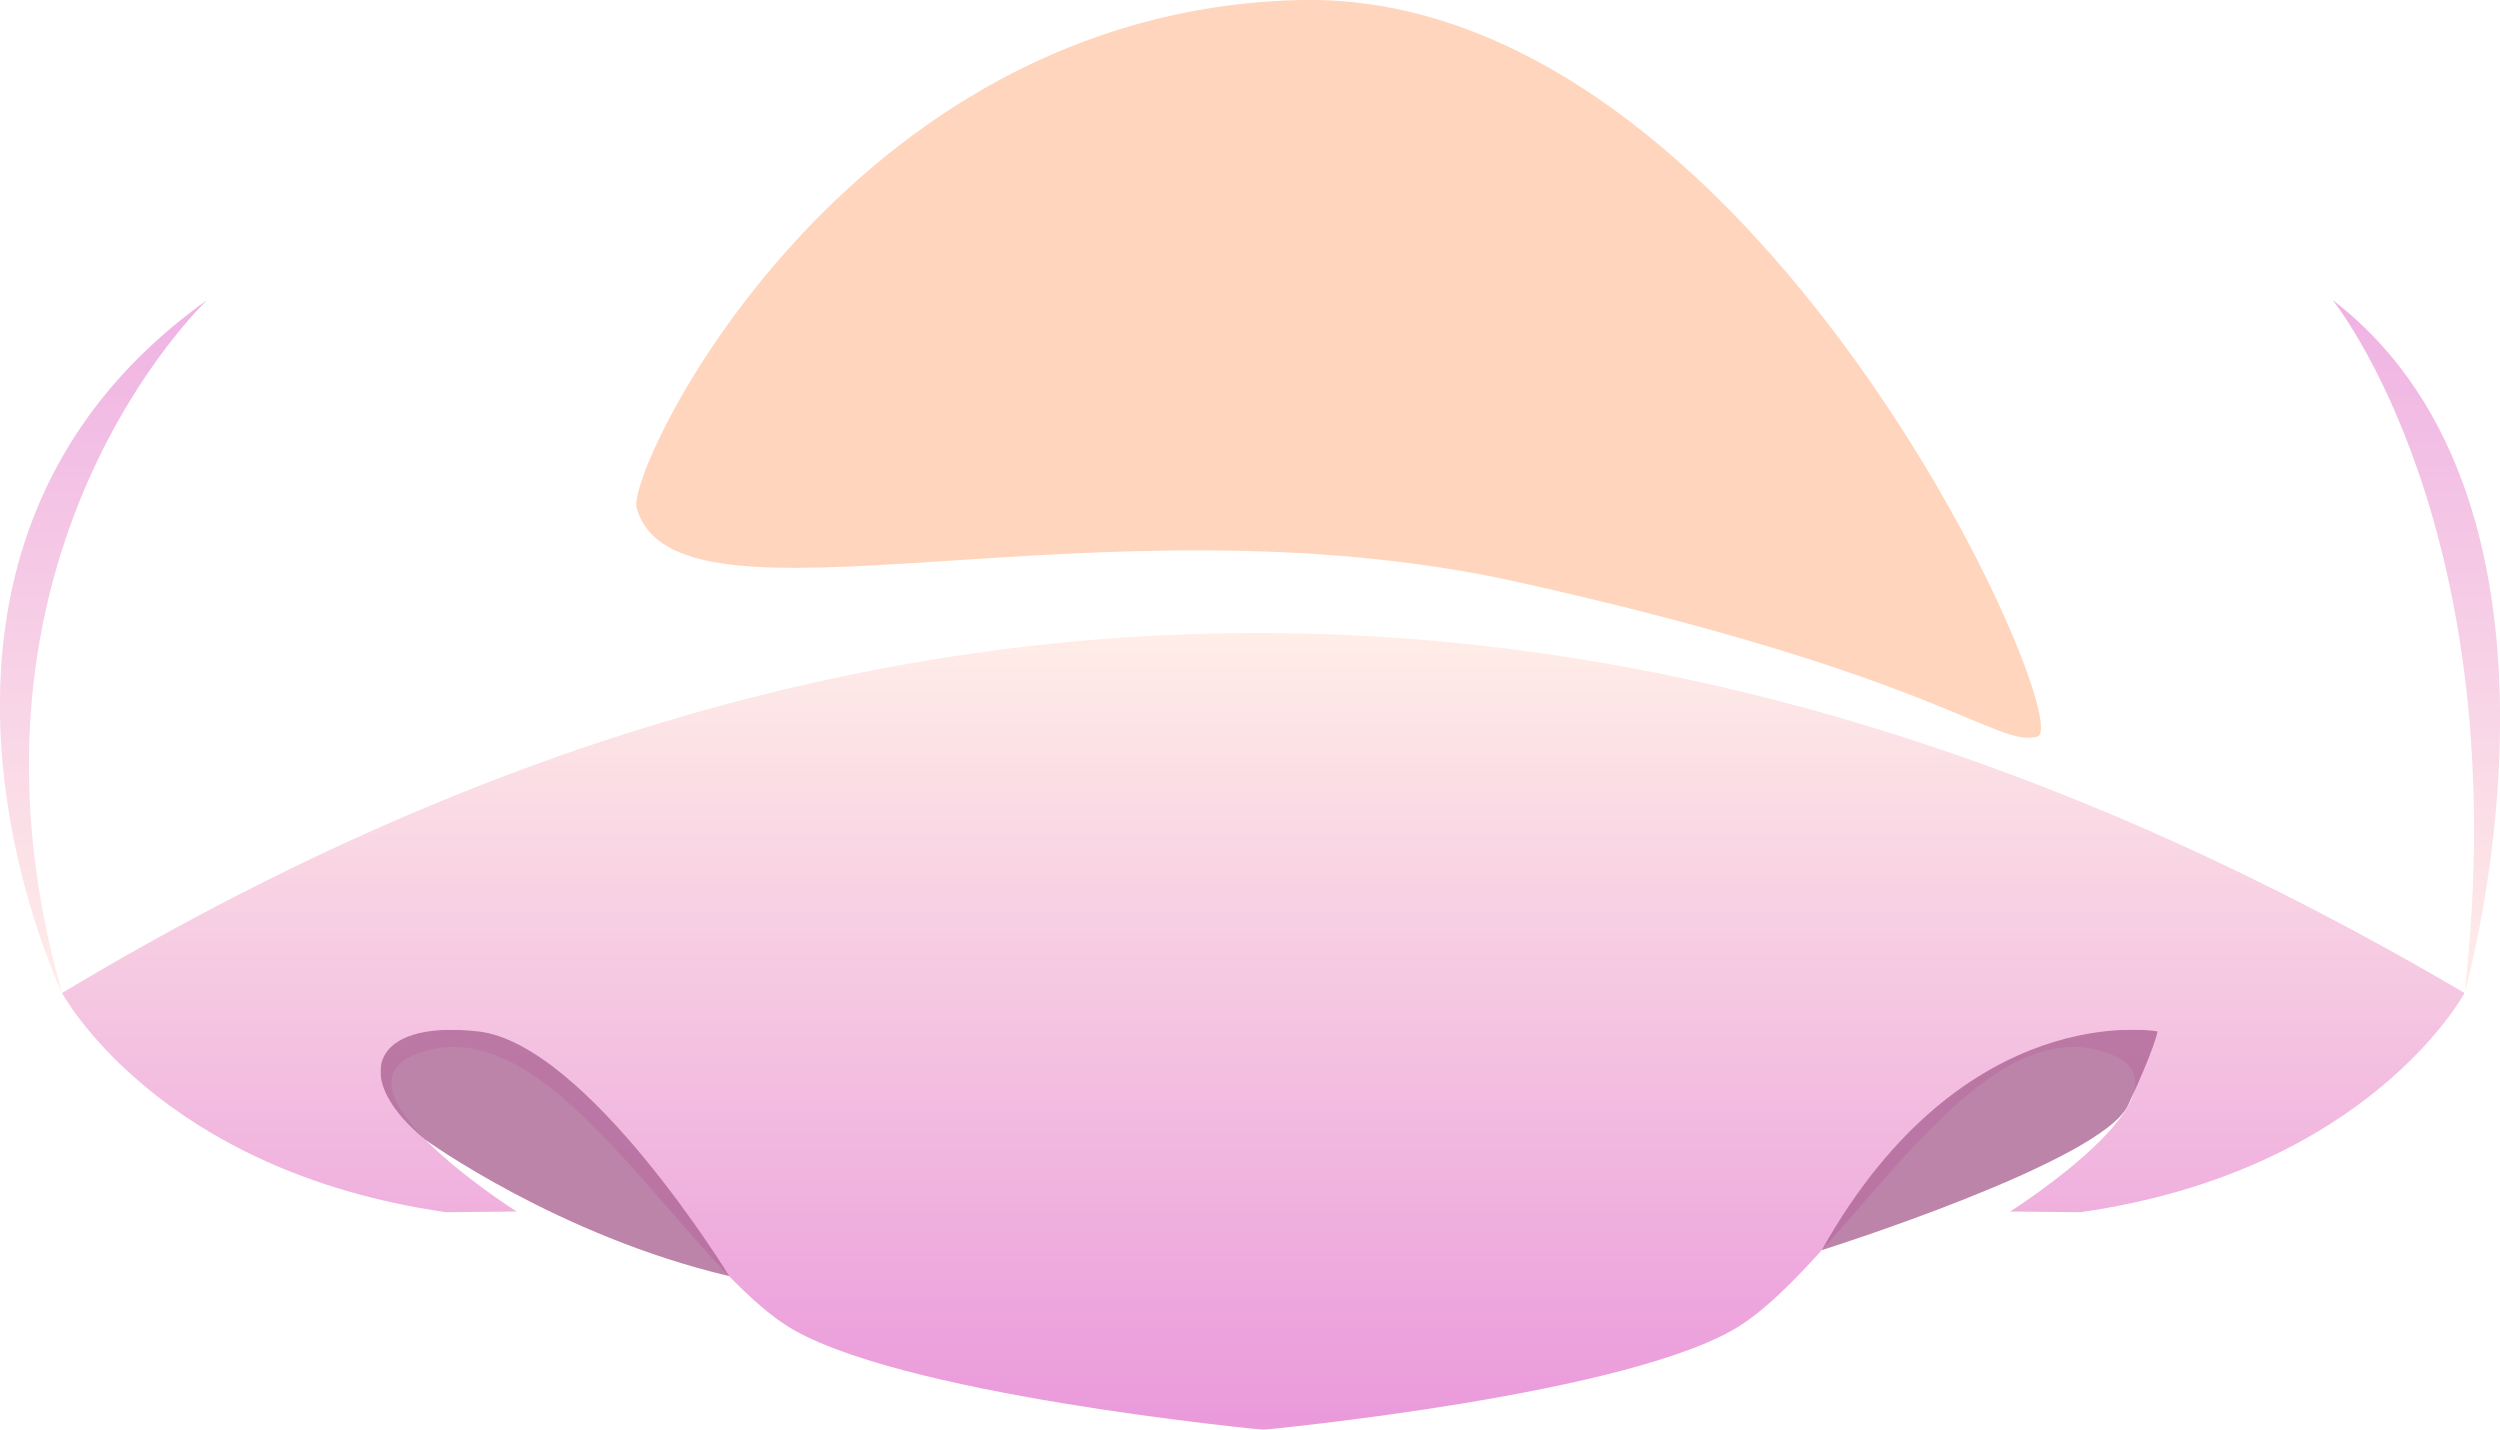
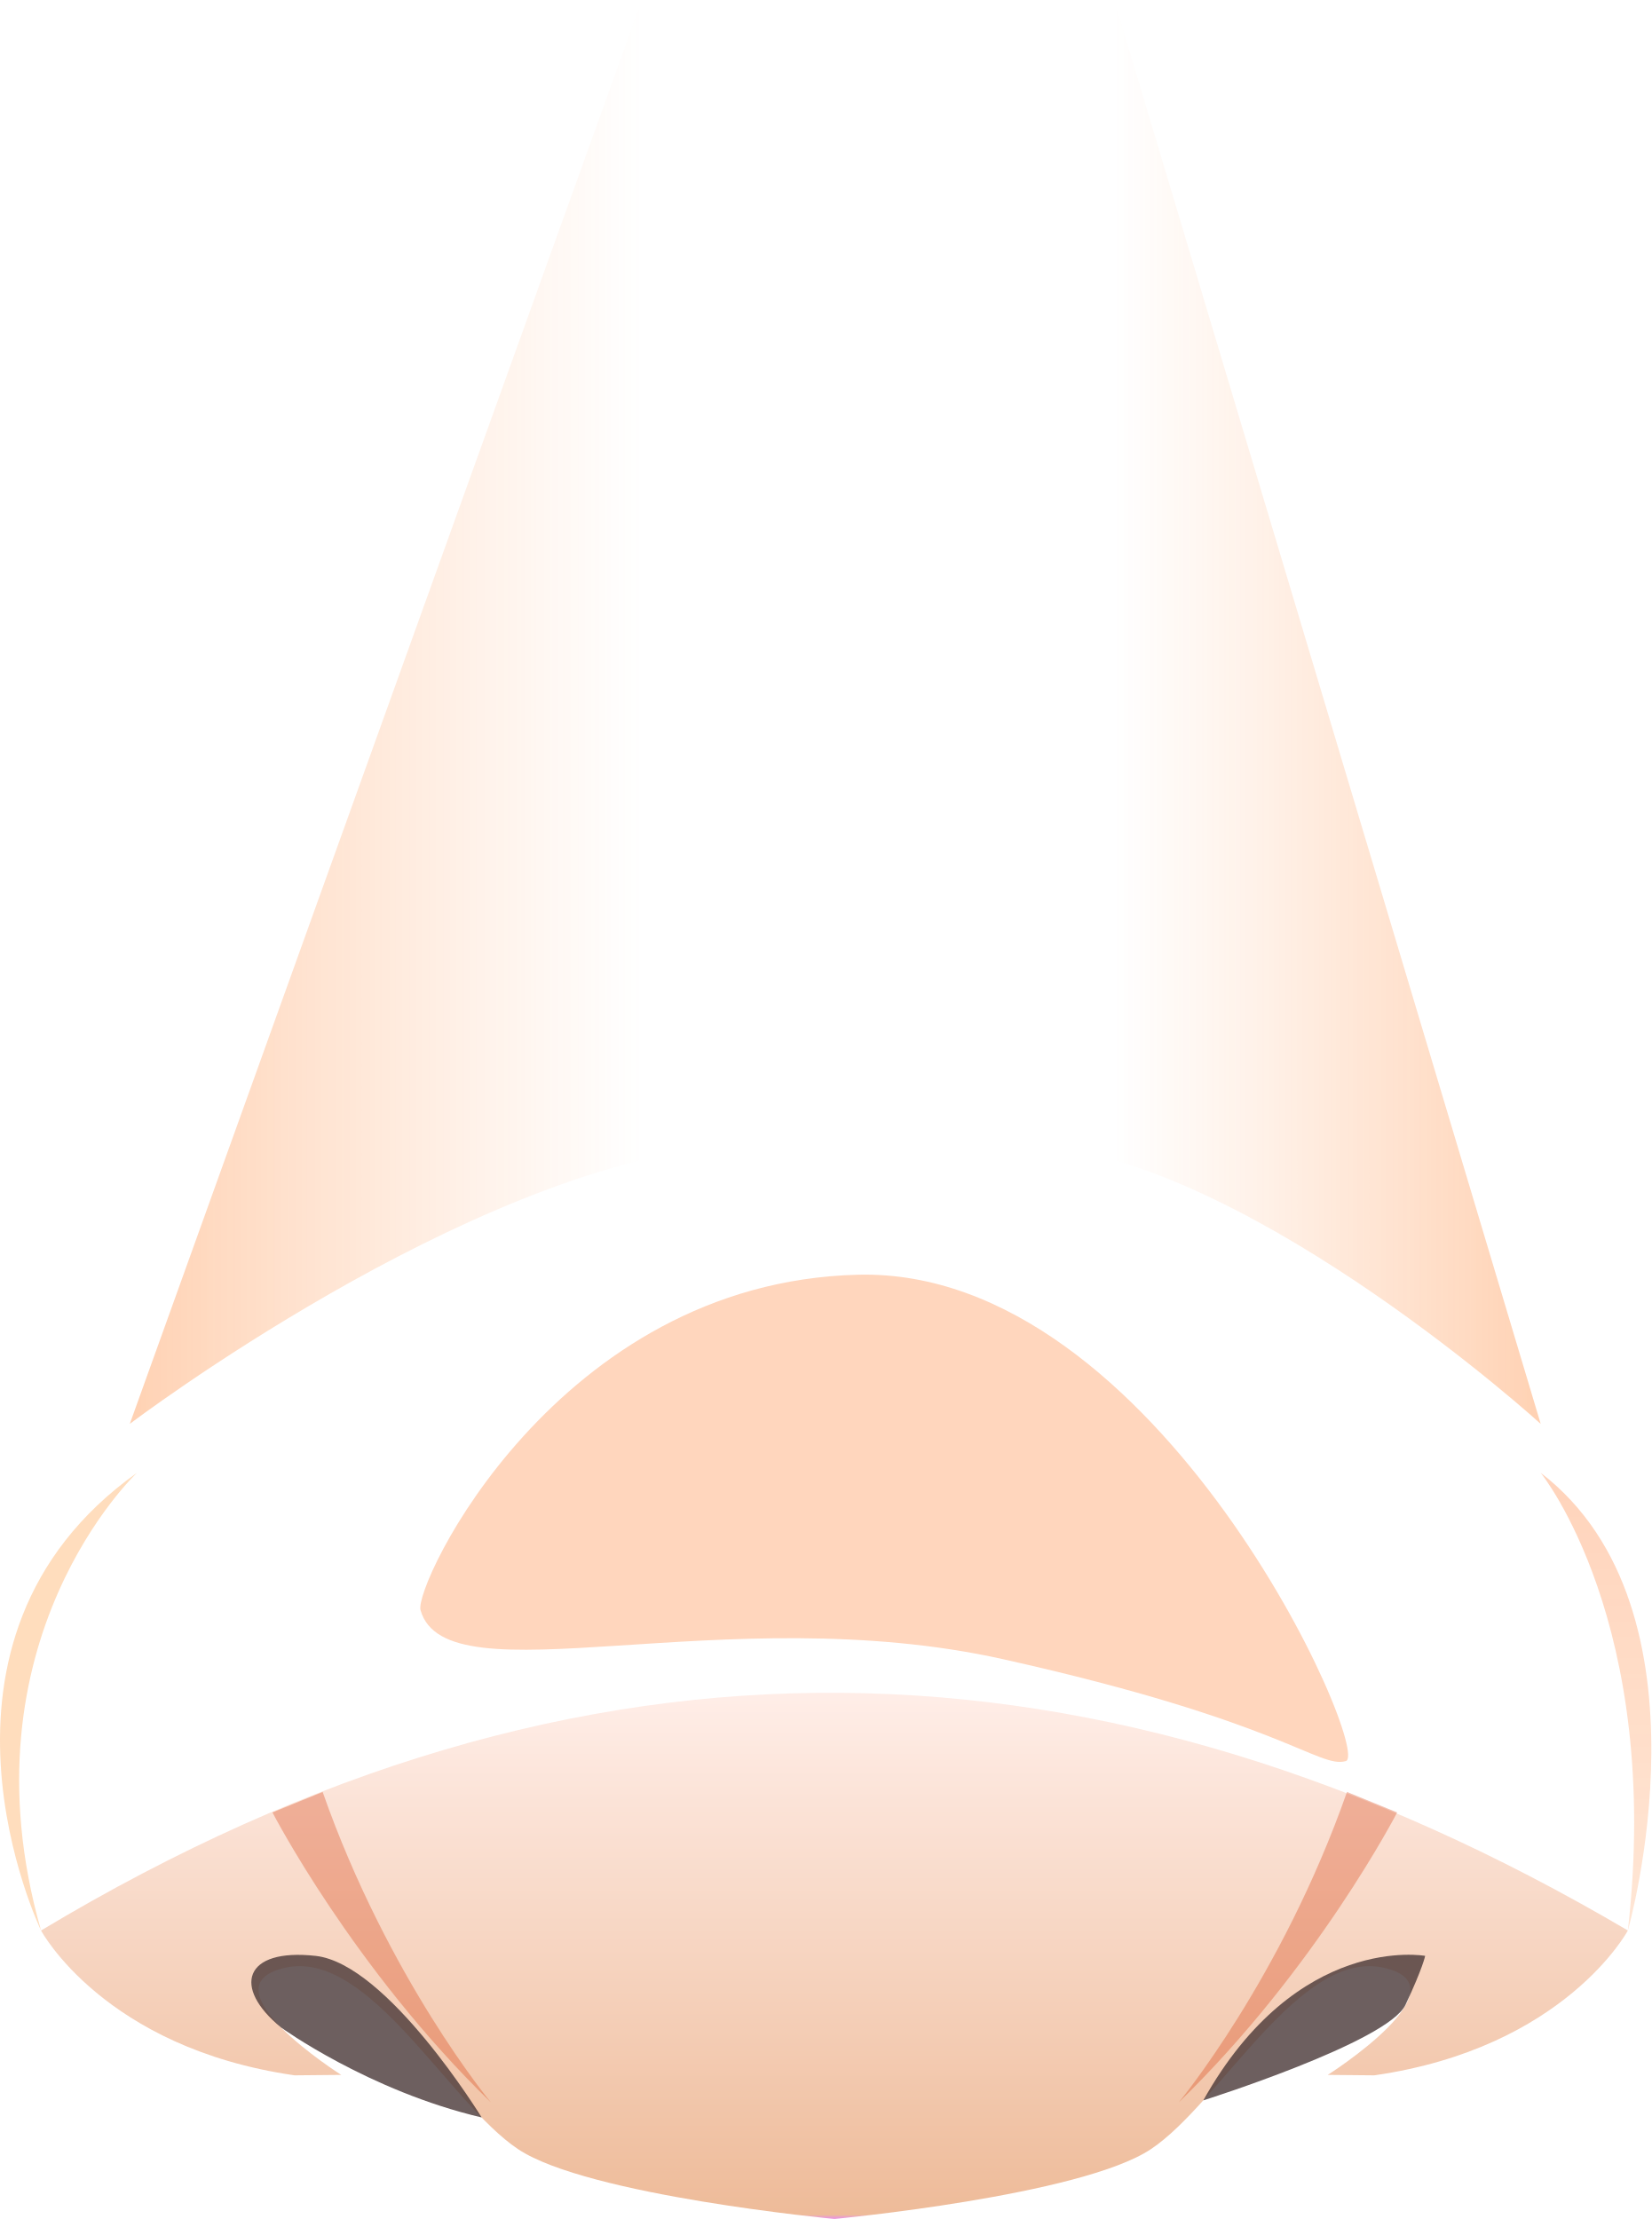
- <svg xmlns="http://www.w3.org/2000/svg" width="8.212mm" height="4.697mm" viewBox="0 0 8.212 4.697" version="1.1" id="svg21673">
-   <defs id="defs21670">
-     <clipPath clipPathUnits="userSpaceOnUse" id="clipPath990">
-       <path d="m 214.745,330.633 h 22.37 v -7.419 h -22.37 z" id="path988" />
-     </clipPath>
-     <linearGradient x1="0" y1="0" x2="1" y2="0" gradientUnits="userSpaceOnUse" gradientTransform="matrix(0,7.418829,7.418829,0,225.9303,323.214)" spreadMethod="pad" id="linearGradient1002">
-       <stop style="stop-opacity:1;stop-color:#ca00a4" offset="0" id="stop996" />
-       <stop style="stop-opacity:1;stop-color:#ca00a4" offset="0.006" id="stop998" />
-       <stop style="stop-opacity:1;stop-color:#ffd3c4" offset="1" id="stop1000" />
+ <svg xmlns="http://www.w3.org/2000/svg" xmlns:xlink="http://www.w3.org/1999/xlink" viewBox="0 0 9.25 12.431">
+   <defs>
+     <linearGradient id="linearGradient9035">
+       <stop style="stop-color:#d45500;stop-opacity:1;" offset="0" id="stop9031" />
+       <stop style="stop-color:#d45500;stop-opacity:0;" offset="1" id="stop9033" />
    </linearGradient>
-     <clipPath clipPathUnits="userSpaceOnUse" id="clipPath1024">
-       <path d="m 220.092,336.527 h 13.08 v -6.869 h -13.08 z" id="path1022" />
-     </clipPath>
-     <clipPath clipPathUnits="userSpaceOnUse" id="clipPath1040">
-       <path d="m 231.129,326.939 h 3.129 v -2.053 h -3.129 z" id="path1038" />
-     </clipPath>
-     <clipPath clipPathUnits="userSpaceOnUse" id="clipPath1056">
-       <path d="m 217.71,326.938 h 3.247 v -2.293 h -3.247 z" id="path1054" />
-     </clipPath>
-     <clipPath clipPathUnits="userSpaceOnUse" id="clipPath1072">
-       <path d="m 214.167,333.734 h 1.93 v -6.453 h -1.93 z" id="path1070" />
-     </clipPath>
-     <linearGradient x1="0" y1="0" x2="1" y2="0" gradientUnits="userSpaceOnUse" gradientTransform="matrix(0,6.4529,6.4529,0,215.1318,327.2813)" spreadMethod="pad" id="linearGradient1084">
-       <stop style="stop-opacity:1;stop-color:#ffc2b3" offset="0" id="stop1078" />
-       <stop style="stop-opacity:1;stop-color:#ca00a4" offset="0.994" id="stop1080" />
-       <stop style="stop-opacity:1;stop-color:#ca00a4" offset="1" id="stop1082" />
+     <linearGradient id="linearGradient8648">
+       <stop style="stop-color:#ff7f2a;stop-opacity:0.656" offset="0" id="stop8644" />
+       <stop style="stop-color:#ff6c1a;stop-opacity:1" offset="1" id="stop8646" />
    </linearGradient>
-     <clipPath clipPathUnits="userSpaceOnUse" id="clipPath1106">
-       <path d="m 235.886,333.734 h 1.56 v -6.453 h -1.56 z" id="path1104" />
-     </clipPath>
-     <linearGradient x1="0" y1="0" x2="1" y2="0" gradientUnits="userSpaceOnUse" gradientTransform="matrix(0,6.4529,6.4529,0,236.666,327.2813)" spreadMethod="pad" id="linearGradient1118">
-       <stop style="stop-opacity:1;stop-color:#ffc2b3" offset="0" id="stop1112" />
-       <stop style="stop-opacity:1;stop-color:#ca00a4" offset="0.994" id="stop1114" />
-       <stop style="stop-opacity:1;stop-color:#ca00a4" offset="1" id="stop1116" />
+     <linearGradient id="linearGradient8609">
+       <stop style="stop-color:#ff7f2a;stop-opacity:0" offset="0" id="stop8605" />
+       <stop style="stop-color:#ff6600;stop-opacity:1" offset="1" id="stop8607" />
    </linearGradient>
+     <linearGradient x1="0" y1="0" x2="1" y2="0" gradientUnits="userSpaceOnUse" gradientTransform="matrix(0,8.356175,8.356175,0,75.8613,246.117)" id="linearGradient6652" xlink:href="#linearGradient6734">
+       <stop style="stop-opacity:1;stop-color:#ca00a4" offset="0" id="stop6646" />
+       <stop style="stop-opacity:1;stop-color:#d45500" offset="0.006" id="stop6648" />
+       <stop style="stop-opacity:1;stop-color:#ffd3c4" offset="1" id="stop6650" />
+     </linearGradient>
+     <linearGradient x1="0" y1="0" x2="1" y2="0" gradientUnits="userSpaceOnUse" gradientTransform="matrix(0,7.2682,7.2682,0,63.69847,250.6982)" id="linearGradient6734">
+       <stop style="stop-opacity:1;stop-color:#ff8d2c" offset="0" id="stop6728" />
+       <stop style="stop-opacity:1;stop-color:#ca00a4" offset="0.994" id="stop6730" />
+       <stop style="stop-opacity:0.976;stop-color:#ff782b" offset="1" id="stop6732" />
+     </linearGradient>
+     <linearGradient x1="0" y1="0" x2="1" y2="0" gradientUnits="userSpaceOnUse" gradientTransform="matrix(0,7.2682,7.2682,0,87.95362,250.6982)" id="linearGradient6768">
+       <stop style="stop-opacity:1;stop-color:#ffccaa" offset="0" id="stop6762" />
+       <stop style="stop-opacity:1;stop-color:#ca00a4" offset="0.994" id="stop6764" />
+       <stop style="stop-opacity:1;stop-color:#ff7f2a" offset="1" id="stop6766" />
+     </linearGradient>
+     <linearGradient x1="0" y1="0" x2="1" y2="0" gradientUnits="userSpaceOnUse" gradientTransform="matrix(0,4.944,4.944,0,69.89205,248.6729)" id="linearGradient6802" xlink:href="#linearGradient6734">
+       <stop style="stop-opacity:1;stop-color:#ffc2b3" offset="0" id="stop6796" />
+       <stop style="stop-opacity:1;stop-color:#ca00a4" offset="0.994" id="stop6798" />
+       <stop style="stop-opacity:1;stop-color:#ca00a4" offset="1" id="stop6800" />
+     </linearGradient>
+     <linearGradient x1="0" y1="0" x2="1" y2="0" gradientUnits="userSpaceOnUse" gradientTransform="matrix(0,4.9305,4.9305,0,83.0623,247.968)" id="linearGradient6836">
+       <stop style="stop-opacity:1;stop-color:#ffc2b3" offset="0" id="stop6830" />
+       <stop style="stop-opacity:1;stop-color:#ca00a4" offset="0.994" id="stop6832" />
+       <stop style="stop-opacity:1;stop-color:#ca00a4" offset="1" id="stop6834" />
+     </linearGradient>
+     <linearGradient x1="0" y1="0" x2="1" y2="0" gradientUnits="userSpaceOnUse" gradientTransform="matrix(5.0966,0,0,-5.0966,73.438,241.4296)" id="linearGradient6886">
+       <stop style="stop-opacity:1;stop-color:#ffffff" offset="0" id="stop6880" />
+       <stop style="stop-opacity:1;stop-color:#ca00a4" offset="0.994" id="stop6882" />
+       <stop style="stop-opacity:1;stop-color:#ca00a4" offset="1" id="stop6884" />
+     </linearGradient>
+     <linearGradient x1="0" y1="0" x2="1" y2="0" gradientUnits="userSpaceOnUse" gradientTransform="matrix(6.7723,0,0,-6.7723,80.303,270.0485)" id="linearGradient6920">
+       <stop style="stop-opacity:1;stop-color:#ffffff" offset="0" id="stop6914" />
+       <stop style="stop-opacity:1;stop-color:#ca00a4" offset="0.994" id="stop6916" />
+       <stop style="stop-opacity:1;stop-color:#ca00a4" offset="1" id="stop6918" />
+     </linearGradient>
+     <linearGradient xlink:href="#linearGradient8609" id="linearGradient8611" x1="80.303" y1="270.048" x2="87.075" y2="270.048" gradientUnits="userSpaceOnUse" />
+     <linearGradient xlink:href="#linearGradient8648" id="linearGradient8642" gradientUnits="userSpaceOnUse" gradientTransform="matrix(0,7.2682,7.2682,0,87.95362,250.6982)" x1="0" y1="0" x2="1" y2="0" />
+     <linearGradient xlink:href="#linearGradient9035" id="linearGradient9037" x1="73.438" y1="241.429" x2="78.535" y2="241.429" gradientUnits="userSpaceOnUse" />
+     <linearGradient xlink:href="#linearGradient8609" id="linearGradient9287" gradientUnits="userSpaceOnUse" x1="80.303" y1="270.048" x2="87.075" y2="270.048" />
  </defs>
-   <g id="layer1" transform="translate(-124.87,-205.5123)">
-     <g id="gr_nose" transform="matrix(0.3527778,0,0,-0.3527778,49.31665,324.2315)">
-       <g id="g984">
-         <g id="g986" />
-         <g id="g1016">
-           <g clip-path="url(#clipPath990)" opacity="0.4" id="g1014">
-             <g id="g1012">
-               <g id="g1010">
-                 <g id="g1008">
-                   <g id="g1006">
-                     <path d="m 214.745,327.281 c 0,0 0.886,-1.656 3.575,-2.041 l 0.657,0.006 c 0,0 -1.969,1.248 -0.788,1.51 1.181,0.263 2.296,-1.902 3.28,-2.558 0.984,-0.656 4.461,-0.984 4.461,-0.984 0,0 3.477,0.328 4.461,0.984 0.984,0.656 2.1,2.821 3.28,2.558 1.181,-0.262 -0.787,-1.51 -0.787,-1.51 l 0.656,-0.006 c 2.69,0.385 3.575,2.041 3.575,2.041 -7.396,4.352 -14.734,4.584 -22.37,0" style="fill:url(#linearGradient1002);stroke:none" id="path1004" />
-                   </g>
-                 </g>
-               </g>
-             </g>
-           </g>
-         </g>
-       </g>
-       <g id="g1018">
-         <g id="g1020" />
-         <g id="g1032">
-           <g clip-path="url(#clipPath1024)" id="g1030">
-             <g transform="translate(220.0947,331.7983)" id="g1028">
-               <path d="M 0,0 C 0.363,-1.292 4.285,0.185 8.219,-0.694 12.153,-1.572 12.657,-2.235 13.043,-2.13 13.43,-2.024 10.417,4.833 6.167,4.728 1.917,4.623 -0.098,0.348 0,0" style="fill:#ffd6bd;fill-opacity:1;fill-rule:nonzero;stroke:none" id="path1026" />
-             </g>
-           </g>
-         </g>
-       </g>
-       <g id="g1034">
-         <g id="g1036" />
-         <g id="g1048">
-           <g clip-path="url(#clipPath1040)" opacity="0.8" id="g1046">
-             <g transform="translate(231.1294,324.8862)" id="g1044">
-               <path d="m 0,0 c 0,0 2.604,0.821 2.851,1.347 0.247,0.526 0.277,0.69 0.277,0.69 0,0 -1.8,0.331 -3.128,-2.037" style="fill:#ac6595;fill-opacity:1;fill-rule:nonzero;stroke:none" id="path1042" />
-             </g>
-           </g>
-         </g>
-       </g>
-       <g id="g1050">
-         <g id="g1052" />
-         <g id="g1064">
-           <g clip-path="url(#clipPath1056)" opacity="0.8" id="g1062">
-             <g transform="translate(218.1304,325.9126)" id="g1060">
-               <path d="m 0,0 c 0,0 1.233,-0.893 2.827,-1.268 0,0 -1.327,2.167 -2.341,2.279 C -0.527,1.123 -0.694,0.564 0,0" style="fill:#ac6595;fill-opacity:1;fill-rule:nonzero;stroke:none" id="path1058" />
-             </g>
-           </g>
-         </g>
-       </g>
-       <g id="g1066">
-         <g id="g1068" />
-         <g id="g1098">
-           <g clip-path="url(#clipPath1072)" opacity="0.3" id="g1096">
-             <g id="g1094">
-               <g id="g1092">
-                 <g id="g1090">
-                   <g id="g1088">
-                     <path d="m 214.745,327.281 c 0,0 -1.967,4.087 1.352,6.453 0,0 -2.519,-2.366 -1.352,-6.453" style="fill:url(#linearGradient1084);stroke:none" id="path1086" />
-                   </g>
-                 </g>
-               </g>
-             </g>
-           </g>
-         </g>
-       </g>
-       <g id="g1100">
-         <g id="g1102" />
-         <g id="g1132">
-           <g clip-path="url(#clipPath1106)" opacity="0.3" id="g1130">
-             <g id="g1128">
-               <g id="g1126">
-                 <g id="g1124">
-                   <g id="g1122">
-                     <path d="m 237.115,327.281 c 0,0 1.291,4.517 -1.229,6.453 0,0 1.721,-2.12 1.229,-6.453" style="fill:url(#linearGradient1118);stroke:none" id="path1120" />
-                   </g>
-                 </g>
-               </g>
-             </g>
-           </g>
-         </g>
-       </g>
-     </g>
+   <g id="gr_nose" transform="matrix(0.3527778,0,0,-0.3527778,-22.08793,99.25544)">
+     <path opacity="0.4" d="m 63.263,250.698 c 0,0 0.997,-1.865 4.027,-2.3 l 0.739,0.007 c 0,0 -2.217,1.407 -0.887,1.702 1.33,0.296 2.587,-2.143 3.695,-2.881 1.108,-0.74 5.024,-1.109 5.024,-1.109 0,0 3.916,0.369 5.025,1.109 1.108,0.738 2.364,3.177 3.695,2.881 1.33,-0.295 -0.887,-1.702 -0.887,-1.702 l 0.739,-0.007 c 3.029,0.435 4.026,2.3 4.026,2.3 -8.33,4.902 -16.595,5.163 -25.196,0" style="fill:url(#linearGradient6652);fill-opacity:1;stroke:none" id="path6654" />
+     <path d="M 0,0 C 0.408,-1.455 4.827,0.208 9.257,-0.781 13.688,-1.77 14.256,-2.517 14.691,-2.398 15.127,-2.28 11.733,5.444 6.946,5.326 2.16,5.207 -0.11,0.392 0,0" transform="translate(69.2886,255.7856)" style="fill:#ffd6bd;fill-opacity:1;fill-rule:nonzero;stroke:none" id="path6676" />
+     <path d="M 0,0 C 0,0 2.934,0.926 3.211,1.518 3.489,2.11 3.523,2.295 3.523,2.295 3.523,2.295 1.495,2.667 0,0" transform="translate(81.7173,248)" opacity="0.8" style="fill:#483737;fill-opacity:1;fill-rule:nonzero;stroke:none" id="path6692" />
+     <path d="m 0,0 c 0,0 1.389,-1.006 3.184,-1.428 0,0 -1.494,2.44 -2.636,2.566 C -0.594,1.265 -0.781,0.636 0,0" transform="translate(67.0757,249.1567)" opacity="0.8" style="fill:#483737;fill-opacity:1;fill-rule:nonzero;stroke:none" id="path6708" />
+     <path d="m 63.263,250.698 c 0,0 -2.215,4.603 1.523,7.268 0,0 -2.838,-2.664 -1.523,-7.268" opacity="0.3" style="fill:#ff8d21;fill-opacity:1;stroke:none" id="path6736" />
+     <path d="m 88.459,250.698 c 0,0 1.455,5.088 -1.384,7.268 0,0 1.939,-2.387 1.384,-7.268" opacity="0.3" style="fill:url(#linearGradient8642);fill-opacity:1;stroke:none" id="path6770" />
+     <path d="m 81.328,247.968 c 0,0 1.632,1.969 2.671,4.93 l 0.797,-0.325 c 0,0 -1.275,-2.473 -3.468,-4.605" opacity="0.3" style="fill:#d43400;fill-opacity:1;stroke:none" id="path6838" />
+     <path d="m 87.075,258.743 c 0,0 -4.437,4.039 -7.862,4.418 L 80.303,281.354 Z" opacity="0.3" style="fill:url(#linearGradient8611);fill-opacity:1;stroke:none" id="path6922" />
+     <path d="m 87.075,258.743 c 0,0 -4.437,4.039 -7.862,4.418 L 80.303,281.354 Z" transform="matrix(-1.200622,0,0,1,169.2165,0)" opacity="0.3" style="fill:url(#linearGradient9287);fill-opacity:1;stroke:none" id="path9273" />
+     <path d="m 81.328,247.968 c 0,0 1.632,1.969 2.671,4.93 l 0.797,-0.325 c 0,0 -1.275,-2.473 -3.468,-4.605" transform="matrix(-1,0,0,1,151.7335,0)" opacity="0.3" style="fill:#d43400;fill-opacity:1;stroke:none" id="path9778" />
  </g>
</svg>
